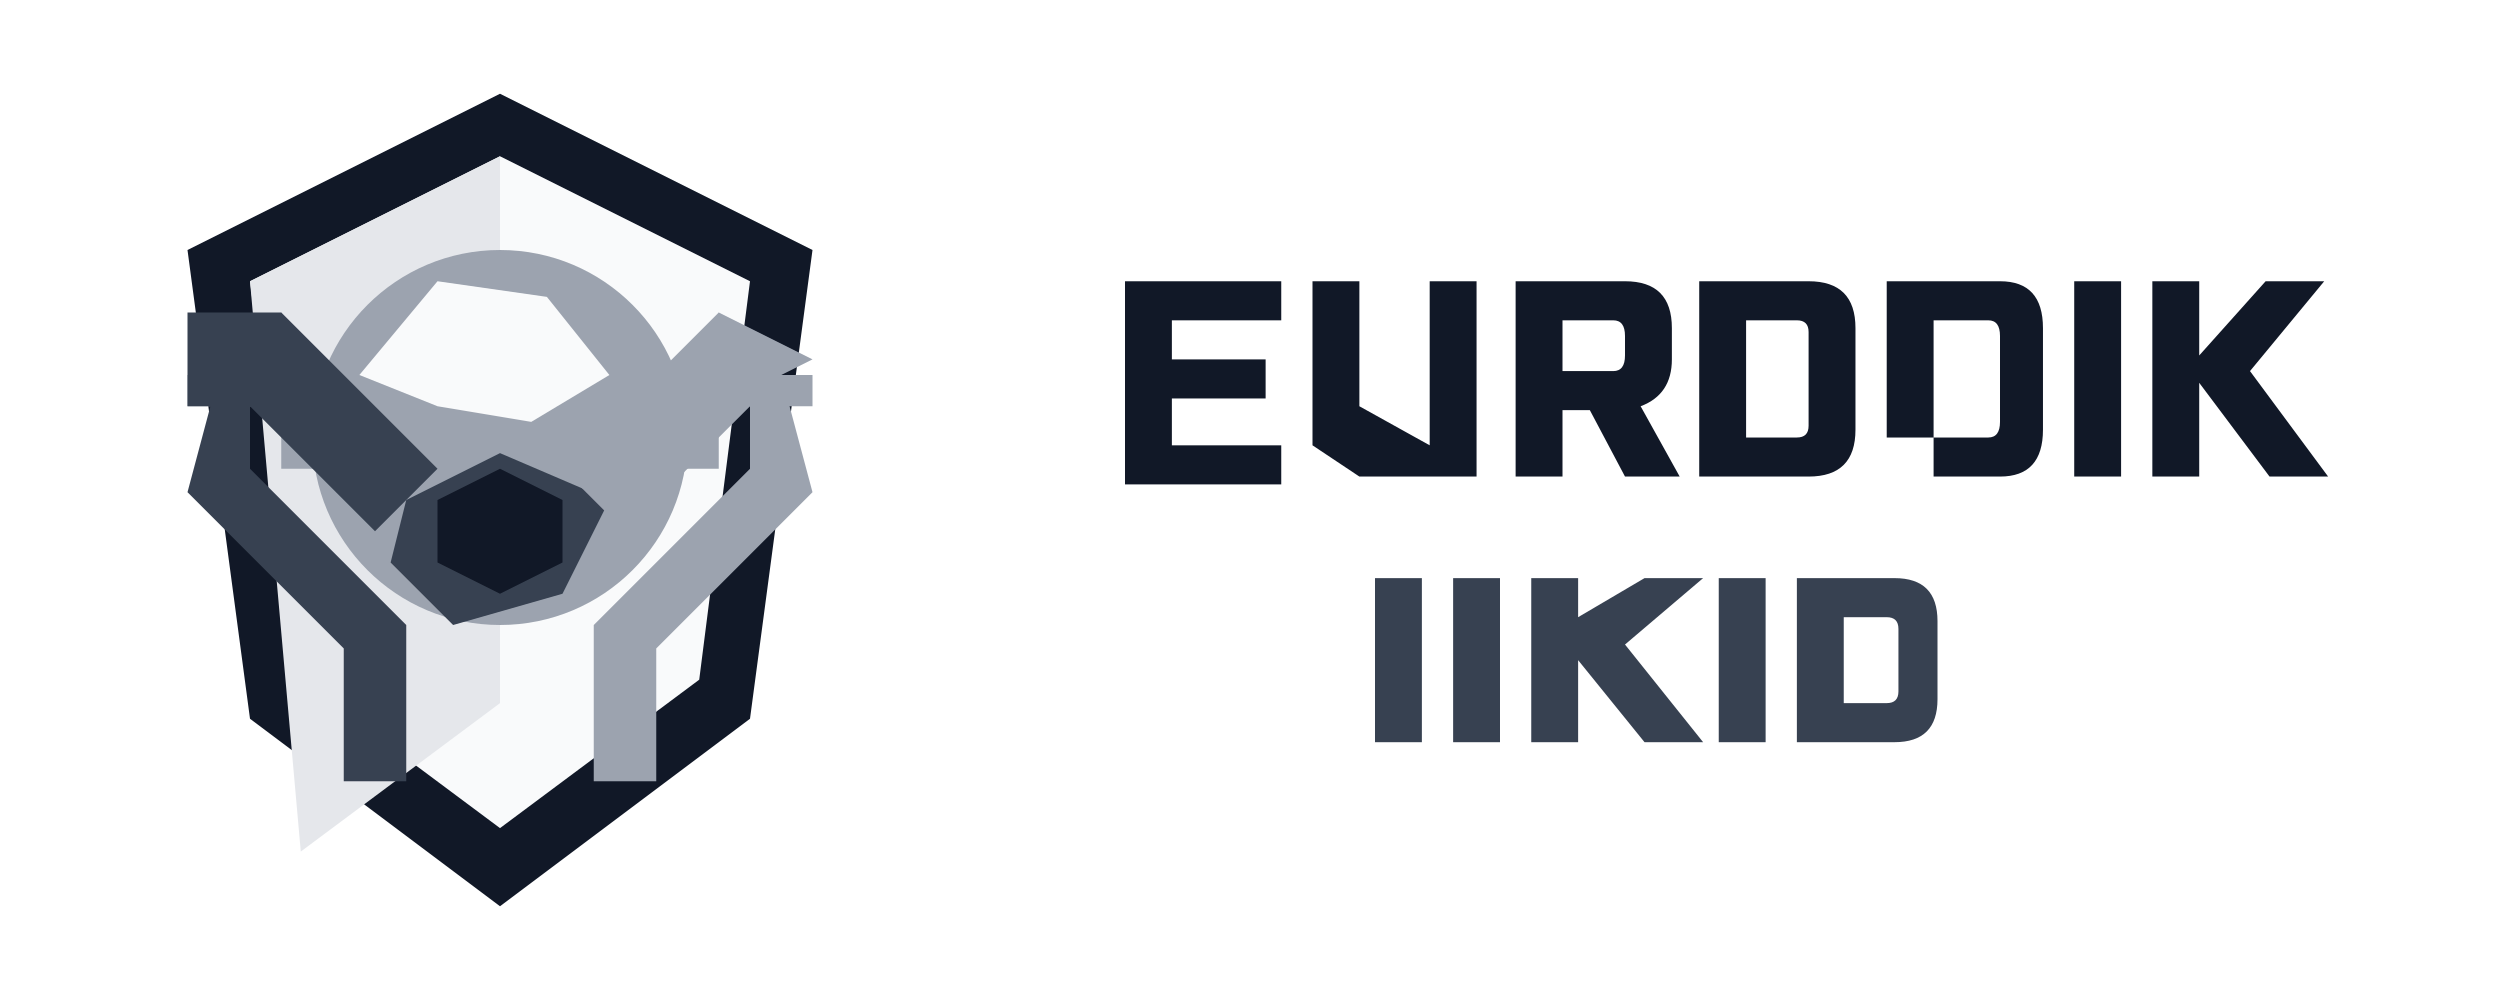
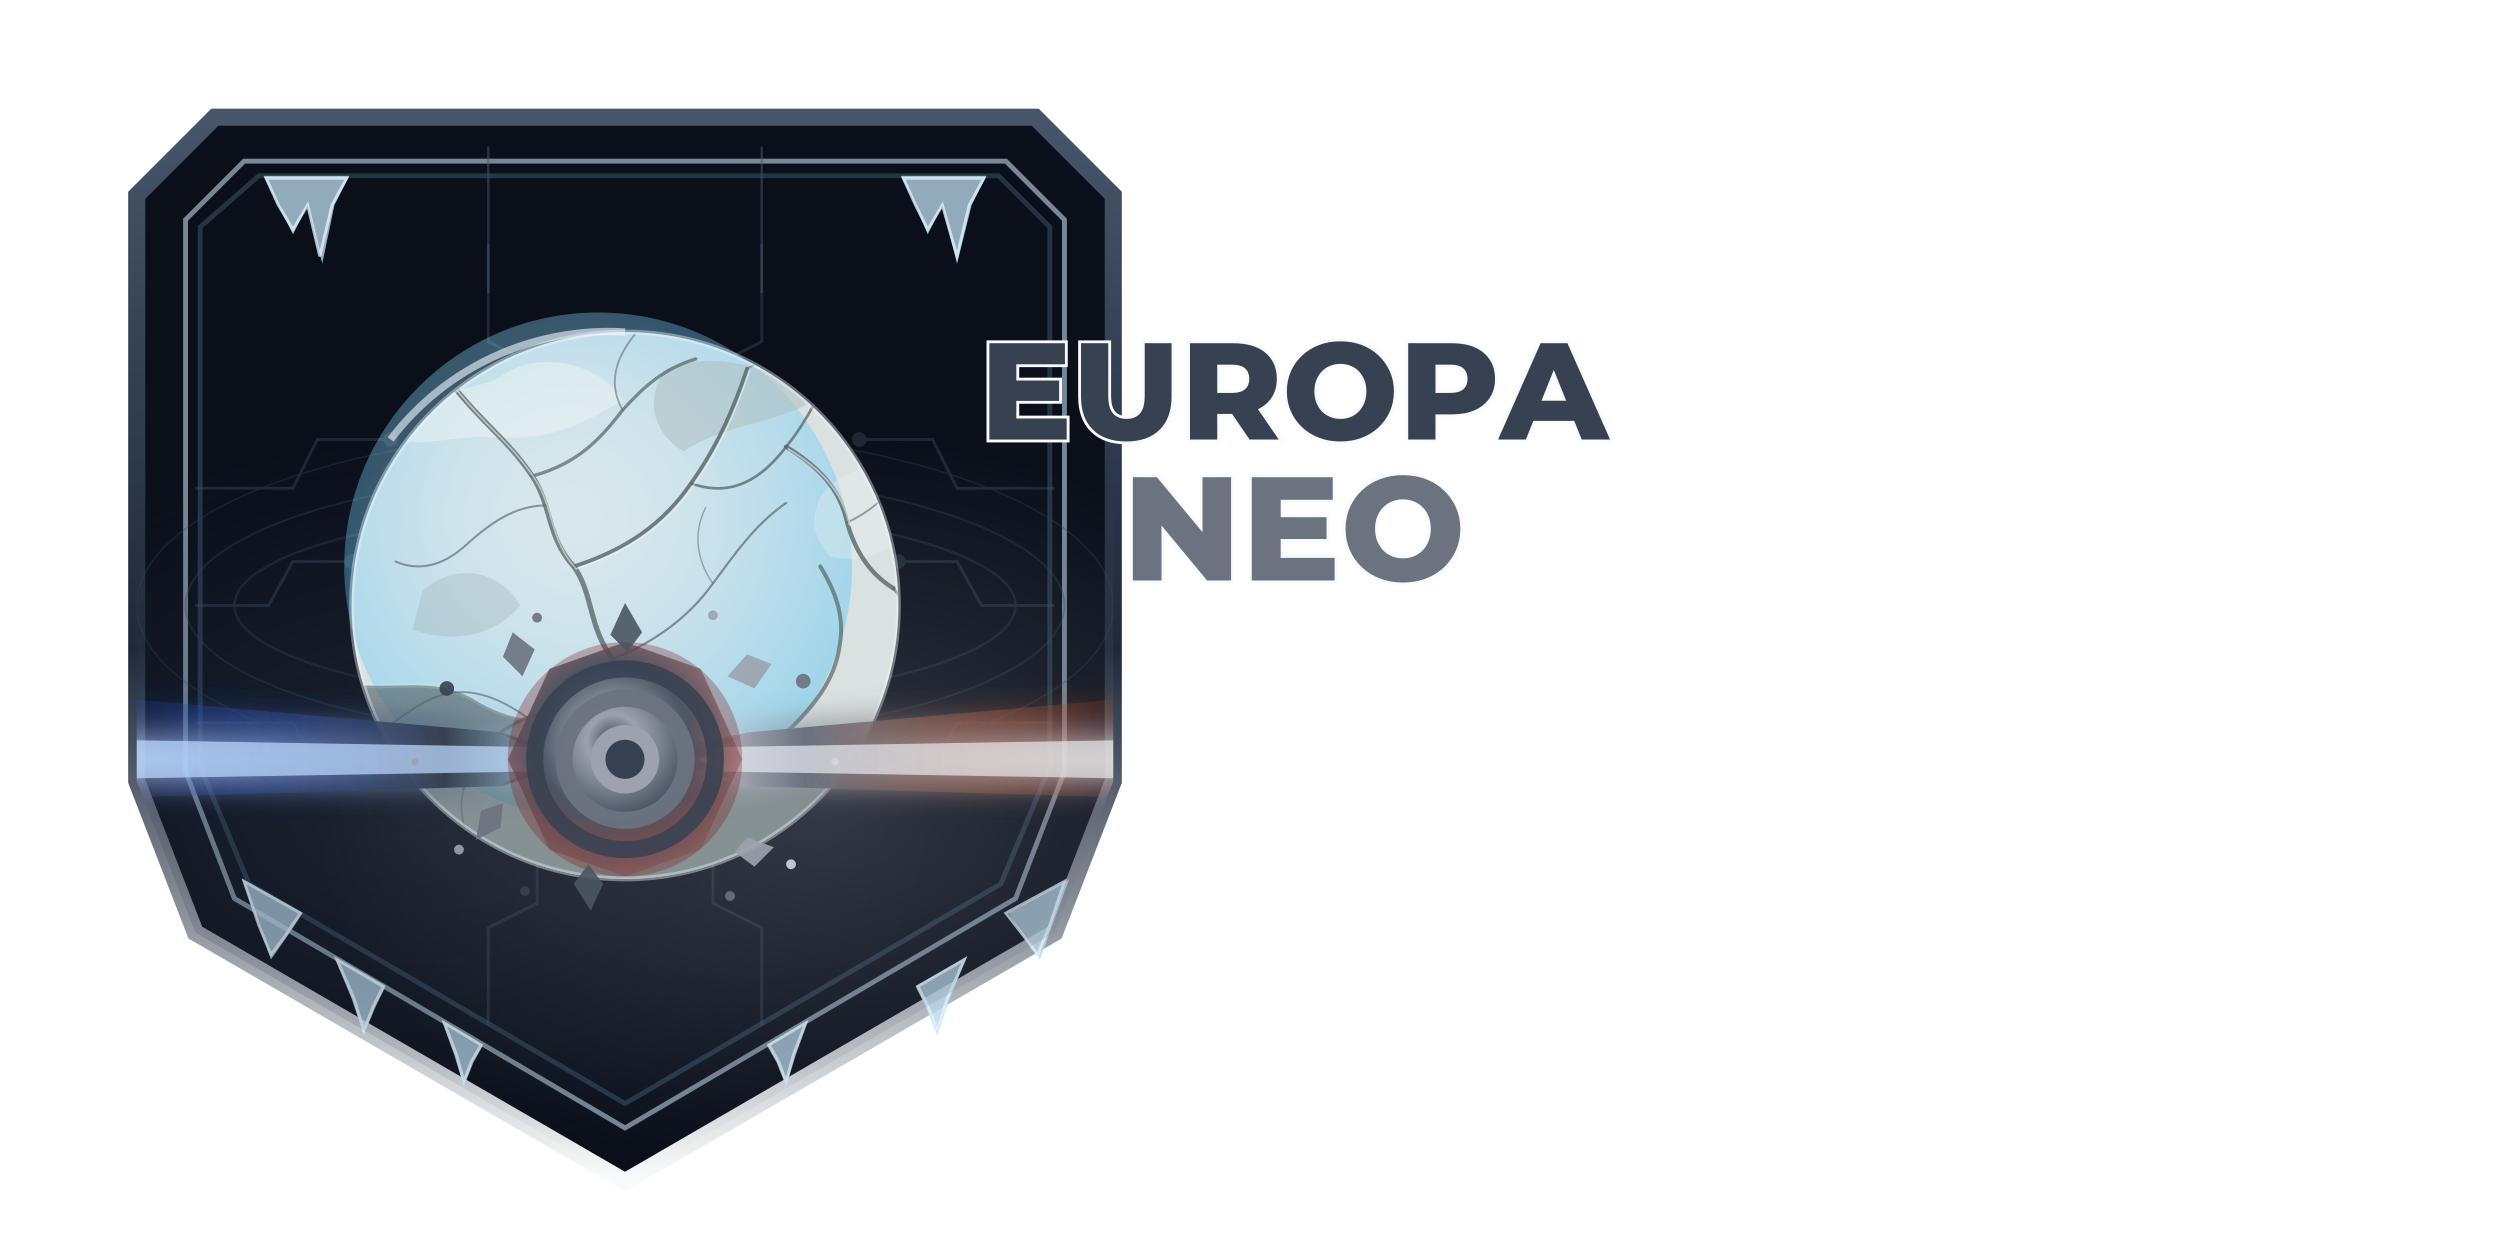
- <svg xmlns="http://www.w3.org/2000/svg" viewBox="0 0 640 256" role="img" aria-labelledby="title description">
-   <g aria-hidden="true">
-     <path fill="#111827" d="M48 64 128 24l80 40-16 120-64 48-64-48Z" />
-     <path fill="#f9fafb" d="m64 72 64-32 64 32-13 102-51 38-51-38Z" />
-     <path fill="#e5e7eb" d="m64 72 64-32v140l-51 38Z" />
-     <path fill="#9ca3af" d="M72 104H48v-8h32v16h16v8H72Z M184 104h24v-8h-32v16h-16v8h24Z" />
-     <circle cx="128" cy="112" r="48" fill="#9ca3af" />
-     <path fill="#f9fafb" d="m92 96 20-24 28 4 16 20-20 12-24-4Z" />
-     <path fill="#374151" d="m104 128 24-12 28 12-12 24-28 8-16-16Z" />
-     <path fill="#374151" d="m56 96 16-16 40 40-16 16-32-32v16l40 40v40H88v-34l-40-40Z" />
-     <path fill="#9ca3af" d="m200 96-16-16-40 40 16 16 32-32v16l-40 40v40h16v-34l40-40Z" />
-     <path fill="#374151" d="M48 80h24v24H48Z" />
-     <path fill="#9ca3af" d="m184 80 24 12-24 12Z" />
-     <path fill="#111827" d="m128 120 16 8v16l-16 8-16-8v-16Z" />
-     <path fill="#111827" fill-rule="evenodd" d="M288 72h40v10h-28v10h24v10h-24v12h28v10h-40Zm48 0h12v32l18 10v-42h12v50h-30l-12-8Zm52 0h28q12 0 12 12v8q0 9-8 12l10 18h-14l-9-17h-7v17h-12Zm12 10v13h13q3 0 3-4v-5q0-4-3-4Zm35-10h28q12 0 12 12v26q0 12-12 12h-28Zm12 10v30h13q3 0 3-3V85q0-3-3-3Zm36-10h29q11 0 11 12v26q0 12-11 12h-29v-10h26q3 0 3-4V86q0-4-3-4h-14v40h-12Zm48 0h12v50h-12Zm20 0h12v19l17-19h15l-19 23 20 27h-15l-18-24v24h-12Z" />
-     <path fill="#374151" d="M352 148h12v42h-12Zm20 0h12v42h-12Zm20 0h12v10l17-10h15l-20 17 20 25h-15l-17-21v21h-12Zm48 0h12v42h-12Zm20 0h25q11 0 11 11v20q0 11-11 11h-25Zm12 10v22h11q3 0 3-3v-16q0-3-3-3Z" />
+ <svg xmlns="http://www.w3.org/2000/svg" viewBox="0 0 1024 512" role="img" aria-labelledby="title description">
+   <g transform="translate(0 0)">
+     <defs>
+       <clipPath id="brand-1">
+         <path d="M88 48 H424 L456 80 V320 L432 382 L256 484 L80 382 L56 320 V80 Z" />
+       </clipPath>
+       <clipPath id="brand-2">
+         <circle cx="256" cy="248" r="112" />
+       </clipPath>
+       <linearGradient id="brand-3" x1="0" y1="0" x2="1" y2="0">
+         <stop offset="0%" stop-color="#1d4ed8" stop-opacity="0" />
+         <stop offset="70%" stop-color="#374151" />
+         <stop offset="100%" stop-color="#bae6fd" />
+       </linearGradient>
+       <linearGradient id="brand-4" x1="1" y1="0" x2="0" y2="0">
+         <stop offset="0%" stop-color="#c2410c" stop-opacity="0" />
+         <stop offset="70%" stop-color="#6b7280" />
+         <stop offset="100%" stop-color="#e5e7eb" />
+       </linearGradient>
+       <radialGradient id="brand-5" cx="45%" cy="42%" r="62%">
+         <stop offset="0%" stop-color="#374151" />
+         <stop offset="18%" stop-color="#9ca3af" />
+         <stop offset="52%" stop-color="#4b5563" />
+         <stop offset="100%" stop-color="#7f1d1d" stop-opacity="0.1" />
+       </radialGradient>
+       <radialGradient id="brand-6" cx="0.3" cy="0.5" r="0.5">
+         <stop offset="0%" stop-color="#374151" stop-opacity="0.4" />
+         <stop offset="100%" stop-color="#374151" stop-opacity="0" />
+       </radialGradient>
+       <radialGradient id="brand-7" cx="0.7" cy="0.5" r="0.5">
+         <stop offset="0%" stop-color="#6b7280" stop-opacity="0.4" />
+         <stop offset="100%" stop-color="#6b7280" stop-opacity="0" />
+       </radialGradient>
+       <radialGradient id="brand-8" cx="0.45" cy="0.4" r="0.6">
+         <stop offset="0%" stop-color="#e0f2fe" />
+         <stop offset="40%" stop-color="#bae6fd" />
+         <stop offset="70%" stop-color="#7dd3fc" />
+         <stop offset="100%" stop-color="#38bdf8" />
+       </radialGradient>
+       <linearGradient id="brand-9" x1="0" y1="0" x2="0" y2="1">
+         <stop offset="0%" stop-color="#475569" />
+         <stop offset="50%" stop-color="#1e293b" />
+         <stop offset="100%" stop-color="#f9fafb" />
+       </linearGradient>
+       <filter id="brand-10" x="-20%" y="-20%" width="140%" height="140%">
+         <feGaussianBlur in="SourceGraphic" stdDeviation="2" result="blur" />
+         <feMerge>
+           <feMergeNode in="blur" />
+           <feMergeNode in="SourceGraphic" />
+         </feMerge>
+       </filter>
+       <filter id="brand-11" x="-10%" y="-50%" width="120%" height="200%">
+         <feGaussianBlur in="SourceGraphic" stdDeviation="6" result="blur" />
+         <feMerge>
+           <feMergeNode in="blur" />
+           <feMergeNode in="SourceGraphic" />
+         </feMerge>
+       </filter>
+     </defs>
+     <path d="M88 48 H424 L456 80 V320 L432 382 L256 484 L80 382 L56 320 V80 Z" fill="#0a0f1a" stroke="none" />
+     <path d="M88 48 H424 L456 80 V320 L432 382 L256 484 L80 382 L56 320 V80 Z" fill="none" stroke="url(#brand-9)" stroke-width="7" stroke-linejoin="miter" />
+     <path d="M100 66 H412 L436 90 V316 L416 368 L256 462 L96 368 L76 316 V90 Z" fill="none" stroke="#9fb5c8" stroke-width="2" opacity="0.72" stroke-linejoin="miter" />
+     <path d="M106 72 H409 L430 93 V314 L410 362 L256 452 L102 362 L82 314 V93 Z" fill="none" stroke="#26384a" stroke-width="2" opacity="0.9" stroke-linejoin="miter" />
+     <g fill="#b9d7e8" opacity="0.78">
+       <path d="M108 72 H143 L137 84 L132 108 L126 84 L120 96 L114 84 Z" />
+       <path d="M369 72 H404 L398 84 L392 108 L386 84 L380 96 L375 84 Z" />
+       <path d="M99 360 L124 374 L118 383 L111 393 L106 379 Z" />
+       <path d="M137 392 L158 404 L154 412 L149 424 L144 409 Z" />
+       <path d="M181 418 L198 428 L194 435 L190 445 L186 432 Z" />
+       <path d="M413 374 L438 360 L431 379 L426 393 L419 383 Z" />
+       <path d="M375 404 L396 392 L389 409 L384 424 L379 412 Z" />
+       <path d="M314 428 L331 418 L326 432 L322 445 L318 435 Z" />
+     </g>
+     <g fill="none" stroke="#e0f2fe" stroke-width="1.2" opacity="0.78" stroke-linejoin="miter">
+       <path d="M109 73 H142 L136 84 L131 105 L126 84 L120 94 L114 84 Z" />
+       <path d="M370 73 H403 L397 84 L392 105 L386 84 L380 94 L375 84 Z" />
+       <path d="M100 361 L123 374 L117 383 L111 391 L106 379 Z" />
+       <path d="M138 393 L157 404 L153 412 L149 422 L145 409 Z" />
+       <path d="M182 419 L197 428 L193 435 L190 443 L187 432 Z" />
+       <path d="M412 374 L436 361 L430 379 L425 391 L419 383 Z" />
+       <path d="M376 404 L395 393 L388 409 L384 422 L380 412 Z" />
+       <path d="M315 428 L330 419 L325 432 L322 443 L319 435 Z" />
+     </g>
+     <g clip-path="url(#brand-1)" opacity="0.35">
+       <ellipse cx="256" cy="248" rx="160" ry="40" fill="none" stroke="#334155" stroke-width="1" />
+       <ellipse cx="256" cy="248" rx="180" ry="55" fill="none" stroke="#334155" stroke-width="0.8" />
+       <ellipse cx="256" cy="248" rx="200" ry="72" fill="none" stroke="#334155" stroke-width="0.6" />
+       <g stroke="#475569" stroke-width="1.2" fill="none">
+         <path d="M80 200 L120 200 L130 180 L160 180" />
+         <path d="M80 248 L110 248 L120 230 L144 230" />
+         <path d="M80 296 L120 296 L130 316 L160 316" />
+         <path d="M432 200 L392 200 L382 180 L352 180" />
+         <path d="M432 248 L402 248 L392 230 L368 230" />
+         <path d="M432 296 L392 296 L382 316 L352 316" />
+         <path d="M200 100 L200 140 L220 150 L220 170" />
+         <path d="M312 100 L312 140 L292 150 L292 170" />
+         <path d="M200 420 L200 380 L220 370 L220 350" />
+         <path d="M312 420 L312 380 L292 370 L292 350" />
+       </g>
+       <g fill="#475569">
+         <circle cx="160" cy="180" r="3" />
+         <circle cx="144" cy="230" r="3" />
+         <circle cx="160" cy="316" r="3" />
+         <circle cx="352" cy="180" r="3" />
+         <circle cx="368" cy="230" r="3" />
+         <circle cx="352" cy="316" r="3" />
+         <circle cx="220" cy="170" r="3" />
+         <circle cx="292" cy="170" r="3" />
+         <circle cx="220" cy="350" r="3" />
+         <circle cx="292" cy="350" r="3" />
+       </g>
+     </g>
+     <g clip-path="url(#brand-1)">
+       <rect x="44" y="180" width="424" height="300" fill="url(#brand-6)" />
+       <rect x="44" y="180" width="424" height="300" fill="url(#brand-7)" />
+     </g>
+     <g clip-path="url(#brand-1)">
+       <circle cx="256" cy="248" r="112" fill="#d9e1e1" />
+       <circle cx="245" cy="232" r="104" fill="url(#brand-8)" opacity="0.36" />
+       <g clip-path="url(#brand-2)">
+         <path d="M128 276 C155 287 174 274 195 287 C218 301 233 291 253 302 C276 315 297 294 319 303 C344 313 366 294 384 282 L392 380 L120 380 Z" fill="#526064" opacity="0.62" />
+         <path d="M128 276 C155 287 174 274 195 287 C218 301 233 291 253 302 C276 315 297 294 319 303 C344 313 366 294 384 282" fill="none" stroke="#eef3f1" stroke-width="2" opacity="0.16" />
+         <path d="M151 174 C170 157 192 163 207 153 C223 143 247 150 255 164 C238 174 225 181 202 179 C181 178 168 187 151 174 Z" fill="#f5f8f5" opacity="0.42" />
+         <path d="M273 151 C294 143 320 151 332 165 C315 174 296 174 280 185 C267 177 264 163 273 151 Z" fill="#aebbbb" opacity="0.48" />
+         <path d="M337 202 C354 184 370 192 380 210 C369 223 357 232 340 228 C332 219 332 211 337 202 Z" fill="#f1f5f2" opacity="0.3" />
+         <path d="M173 242 C188 229 206 235 213 248 C203 260 187 264 169 258 Z" fill="#9ca9aa" opacity="0.3" />
+         <g fill="none" stroke="#596568" stroke-linecap="round" stroke-linejoin="round">
+           <path d="M184 156 C197 173 208 180 218 195 C226 207 224 220 235 232 C243 243 241 257 251 270" stroke-width="2.1" opacity="0.78" />
+           <path d="M218 195 C236 190 245 181 255 168 C264 158 272 151 285 147" stroke-width="1.35" opacity="0.72" />
+           <path d="M224 207 C211 207 201 214 190 224 C181 232 171 234 162 230" stroke-width="0.85" opacity="0.64" />
+           <path d="M235 232 C257 225 272 214 283 198 C293 184 300 169 306 151" stroke-width="1.55" opacity="0.82" />
+           <path d="M255 168 C249 157 252 147 260 137" stroke-width="0.75" opacity="0.56" />
+           <path d="M283 198 C300 204 312 196 322 183 C331 172 337 159 343 146" stroke-width="1.1" opacity="0.76" />
+           <path d="M306 151 C317 145 327 140 332 130" stroke-width="0.72" opacity="0.55" />
+           <path d="M322 183 C335 191 344 200 347 214 C350 225 356 235 366 241" stroke-width="1.8" opacity="0.8" />
+           <path d="M347 214 C360 208 369 198 374 186" stroke-width="0.8" opacity="0.58" />
+           <path d="M366 241 C375 251 376 264 373 277 C370 289 374 300 382 308" stroke-width="1.25" opacity="0.72" />
+           <path d="M251 270 C268 263 282 253 292 239 C301 227 309 215 322 206" stroke-width="0.9" opacity="0.68" />
+           <path d="M292 239 C285 229 284 218 289 208" stroke-width="0.58" opacity="0.52" />
+           <path d="M251 270 C243 282 230 289 216 294 C203 299 193 310 190 323" stroke-width="1.4" opacity="0.72" />
+           <path d="M216 294 C205 286 194 282 184 284 C173 286 164 294 155 301" stroke-width="0.78" opacity="0.62" />
+           <path d="M190 323 C187 334 191 345 200 352" stroke-width="0.62" opacity="0.52" />
+           <path d="M319 303 C333 290 342 279 344 264 C346 252 342 242 336 232" stroke-width="1.65" opacity="0.7" />
+         </g>
+         <g fill="none" stroke="#f4f8f6" stroke-linecap="round" opacity="0.54">
+           <path d="M185 157 C198 174 209 181 219 196 C227 208 225 221 236 233" stroke-width="0.7" />
+           <path d="M236 233 C258 226 273 215 284 199 C294 185 301 170 307 152" stroke-width="0.55" />
+           <path d="M323 184 C336 192 345 201 348 215" stroke-width="0.8" />
+         </g>
+       </g>
+       <circle cx="256" cy="248" r="112" fill="none" stroke="#f0f9ff" stroke-width="2" opacity="0.4" />
+       <path d="M160 180 A112 112 0 0 1 256 136" fill="none" stroke="#f0f9ff" stroke-width="3" opacity="0.6" />
+     </g>
+     <g clip-path="url(#brand-1)">
+       <g filter="url(#brand-11)">
+         <path d="M38 285 L38 327 L206 322 L244 311 L206 300 Z" fill="url(#brand-3)" />
+         <path d="M474 285 L474 327 L306 322 L268 311 L306 300 Z" fill="url(#brand-4)" />
+         <path d="M44 303 L218 306 L244 311 L218 316 L44 319 Z" fill="#bfdbfe" opacity="0.72" />
+         <path d="M468 303 L294 306 L268 311 L294 316 L468 319 Z" fill="#e5e7eb" opacity="0.72" />
+       </g>
+       <path d="M204 300 L244 311 L204 322 L226 311 Z" fill="#6b7280" />
+       <path d="M308 300 L268 311 L308 322 L286 311 Z" fill="#9ca3af" />
+       <path d="M232 292 L256 311 L232 330 L246 311 Z" fill="#9ca3af" opacity="0.8" />
+       <path d="M280 292 L256 311 L280 330 L266 311 Z" fill="#d1d5db" opacity="0.8" />
+       <circle cx="256" cy="311" r="48" fill="#7f1d1d" opacity="0.32" />
+       <path d="M256 263 L287 274 L304 311 L287 348 L256 359 L225 348 L208 311 L225 274 Z" fill="url(#brand-5)" />
+       <circle cx="256" cy="311" r="37" fill="none" stroke="#374151" stroke-width="7" opacity="0.85" />
+       <circle cx="256" cy="311" r="25" fill="none" stroke="#6b7280" stroke-width="7" opacity="0.95" />
+       <circle cx="256" cy="311" r="14" fill="#9ca3af" />
+       <circle cx="256" cy="311" r="8" fill="#374151" />
+       <g opacity="0.9">
+         <path d="M214 277 l-8 -8 4 -10 9 7z M205 339 l-10 5 2 -12 9 -3z" fill="#6b7280" />
+         <path d="M298 277 l8 -9 10 4 -7 10z M306 343 l11 4 -8 8 -8 -6z" fill="#9ca3af" />
+         <path d="M250 260 l6 -13 7 12 -6 8z M247 362 l-5 11 -7 -11 6 -8z" fill="#4b5563" />
+         <circle cx="183" cy="282" r="3" fill="#374151" />
+         <circle cx="188" cy="348" r="2" fill="#9ca3af" />
+         <circle cx="329" cy="279" r="3" fill="#6b7280" />
+         <circle cx="324" cy="354" r="2" fill="#d1d5db" />
+         <circle cx="220" cy="253" r="2" fill="#6b7280" />
+         <circle cx="292" cy="252" r="2" fill="#9ca3af" />
+         <circle cx="215" cy="365" r="2" fill="#374151" />
+         <circle cx="299" cy="367" r="2" fill="#6b7280" />
+         <circle cx="170" cy="312" r="1.5" fill="#9ca3af" />
+         <circle cx="342" cy="312" r="1.5" fill="#d1d5db" />
+       </g>
+     </g>
+     <g clip-path="url(#brand-1)" opacity="0.5">
+       <line x1="200" y1="60" x2="200" y2="120" stroke="#475569" stroke-width="1" />
+       <line x1="312" y1="60" x2="312" y2="120" stroke="#475569" stroke-width="1" />
+     </g>
+   </g>
+   <g transform="translate(530 88) scale(.78)">
+     <g transform="translate(0 118)" fill="#374151" stroke="#f9fafb" stroke-width="3" paint-order="stroke fill">
+       <path d="M-159.942 0.0V-50.58H-120.273V-39.525H-145.78V-11.055H-119.333V0.0ZM-146.791 -20.304V-30.998H-123.307V-20.304Z" />
+       <path d="M-88.046 1.012Q-99.246 1.012 -105.532 -5.13Q-111.818 -11.272 -111.818 -22.544V-50.58H-97.511V-22.978Q-97.511 -16.475 -94.946 -13.657Q-92.381 -10.839 -87.901 -10.839Q-83.421 -10.839 -80.892 -13.657Q-78.363 -16.475 -78.363 -22.978V-50.58H-64.273V-22.544Q-64.273 -11.272 -70.559 -5.13Q-76.846 1.012 -88.046 1.012Z" />
+       <path d="M-54.591 0.0V-50.58H-31.974Q-20.919 -50.58 -14.957 -45.558Q-8.996 -40.536 -8.996 -31.866Q-8.996 -26.157 -11.742 -22.002Q-14.488 -17.848 -19.51 -15.644Q-24.531 -13.44 -31.468 -13.44H-46.642L-40.284 -19.437V0.0ZM-23.303 0.0 -35.876 -18.426H-20.63L-7.984 0.0ZM-40.284 -17.92 -46.642 -24.495H-32.335Q-27.855 -24.495 -25.651 -26.446Q-23.448 -28.397 -23.448 -31.866Q-23.448 -35.406 -25.651 -37.357Q-27.855 -39.308 -32.335 -39.308H-46.642L-40.284 -45.884Z" />
+       <path d="M24.387 1.012Q18.317 1.012 13.187 -0.939Q8.057 -2.89 4.263 -6.467Q0.47 -10.044 -1.626 -14.813Q-3.721 -19.582 -3.721 -25.29Q-3.721 -30.998 -1.626 -35.767Q0.47 -40.536 4.263 -44.113Q8.057 -47.69 13.187 -49.641Q18.317 -51.592 24.387 -51.592Q30.529 -51.592 35.623 -49.641Q40.717 -47.69 44.474 -44.113Q48.232 -40.536 50.363 -35.767Q52.495 -30.998 52.495 -25.29Q52.495 -19.582 50.363 -14.777Q48.232 -9.972 44.474 -6.431Q40.717 -2.89 35.623 -0.939Q30.529 1.012 24.387 1.012ZM24.387 -10.839Q27.277 -10.839 29.77 -11.85Q32.263 -12.862 34.106 -14.777Q35.948 -16.691 36.996 -19.365Q38.044 -22.039 38.044 -25.29Q38.044 -28.614 36.996 -31.251Q35.948 -33.889 34.106 -35.804Q32.263 -37.718 29.77 -38.73Q27.277 -39.742 24.387 -39.742Q21.497 -39.742 19.004 -38.73Q16.511 -37.718 14.668 -35.804Q12.826 -33.889 11.778 -31.251Q10.73 -28.614 10.73 -25.29Q10.73 -22.039 11.778 -19.365Q12.826 -16.691 14.668 -14.777Q16.511 -12.862 19.004 -11.85Q21.497 -10.839 24.387 -10.839Z" />
+       <path d="M60.01 0.0V-50.58H83.132Q90.069 -50.58 95.091 -48.34Q100.113 -46.1 102.859 -41.873Q105.604 -37.646 105.604 -31.866Q105.604 -26.157 102.859 -21.966Q100.113 -17.775 95.091 -15.499Q90.069 -13.223 83.132 -13.223H67.958L74.317 -19.437V0.0ZM74.317 -17.92 67.958 -24.495H82.265Q86.745 -24.495 88.949 -26.446Q91.153 -28.397 91.153 -31.866Q91.153 -35.406 88.949 -37.357Q86.745 -39.308 82.265 -39.308H67.958L74.317 -45.884Z" />
+       <path d="M107.194 0.0 129.522 -50.58H143.612L166.012 0.0H151.127L133.64 -43.571H139.276L121.79 0.0ZM119.406 -9.827 123.091 -20.377H147.803L151.488 -9.827Z" />
+     </g>
+     <g transform="translate(0 192)" fill="#6b7280" stroke="#f9fafb" stroke-width="3" paint-order="stroke fill">
+       <path d="M-84.578 0.0V-54.217H-71.954L-42.057 -18.124H-48.021V-54.217H-32.995V0.0H-45.62L-75.516 -36.093H-69.552V0.0Z" />
+       <path d="M-22.151 0.0V-54.217H20.37V-42.367H-6.971V-11.85H21.377V0.0ZM-8.055 -21.764V-33.227H17.117V-21.764Z" />
+       <path d="M57.238 1.084Q50.731 1.084 45.232 -1.007Q39.733 -3.098 35.667 -6.932Q31.601 -10.766 29.355 -15.878Q27.108 -20.99 27.108 -27.108Q27.108 -33.227 29.355 -38.339Q31.601 -43.451 35.667 -47.285Q39.733 -51.119 45.232 -53.21Q50.731 -55.301 57.238 -55.301Q63.821 -55.301 69.281 -53.21Q74.742 -51.119 78.769 -47.285Q82.797 -43.451 85.082 -38.339Q87.367 -33.227 87.367 -27.108Q87.367 -20.99 85.082 -15.839Q82.797 -10.688 78.769 -6.893Q74.742 -3.098 69.281 -1.007Q63.821 1.084 57.238 1.084ZM57.238 -11.618Q60.336 -11.618 63.008 -12.702Q65.68 -13.787 67.655 -15.839Q69.63 -17.892 70.753 -20.757Q71.876 -23.623 71.876 -27.108Q71.876 -30.671 70.753 -33.498Q69.63 -36.325 67.655 -38.378Q65.68 -40.43 63.008 -41.515Q60.336 -42.599 57.238 -42.599Q54.139 -42.599 51.467 -41.515Q48.795 -40.43 46.82 -38.378Q44.845 -36.325 43.722 -33.498Q42.599 -30.671 42.599 -27.108Q42.599 -23.623 43.722 -20.757Q44.845 -17.892 46.82 -15.839Q48.795 -13.787 51.467 -12.702Q54.139 -11.618 57.238 -11.618Z" />
+     </g>
  </g>
</svg>
